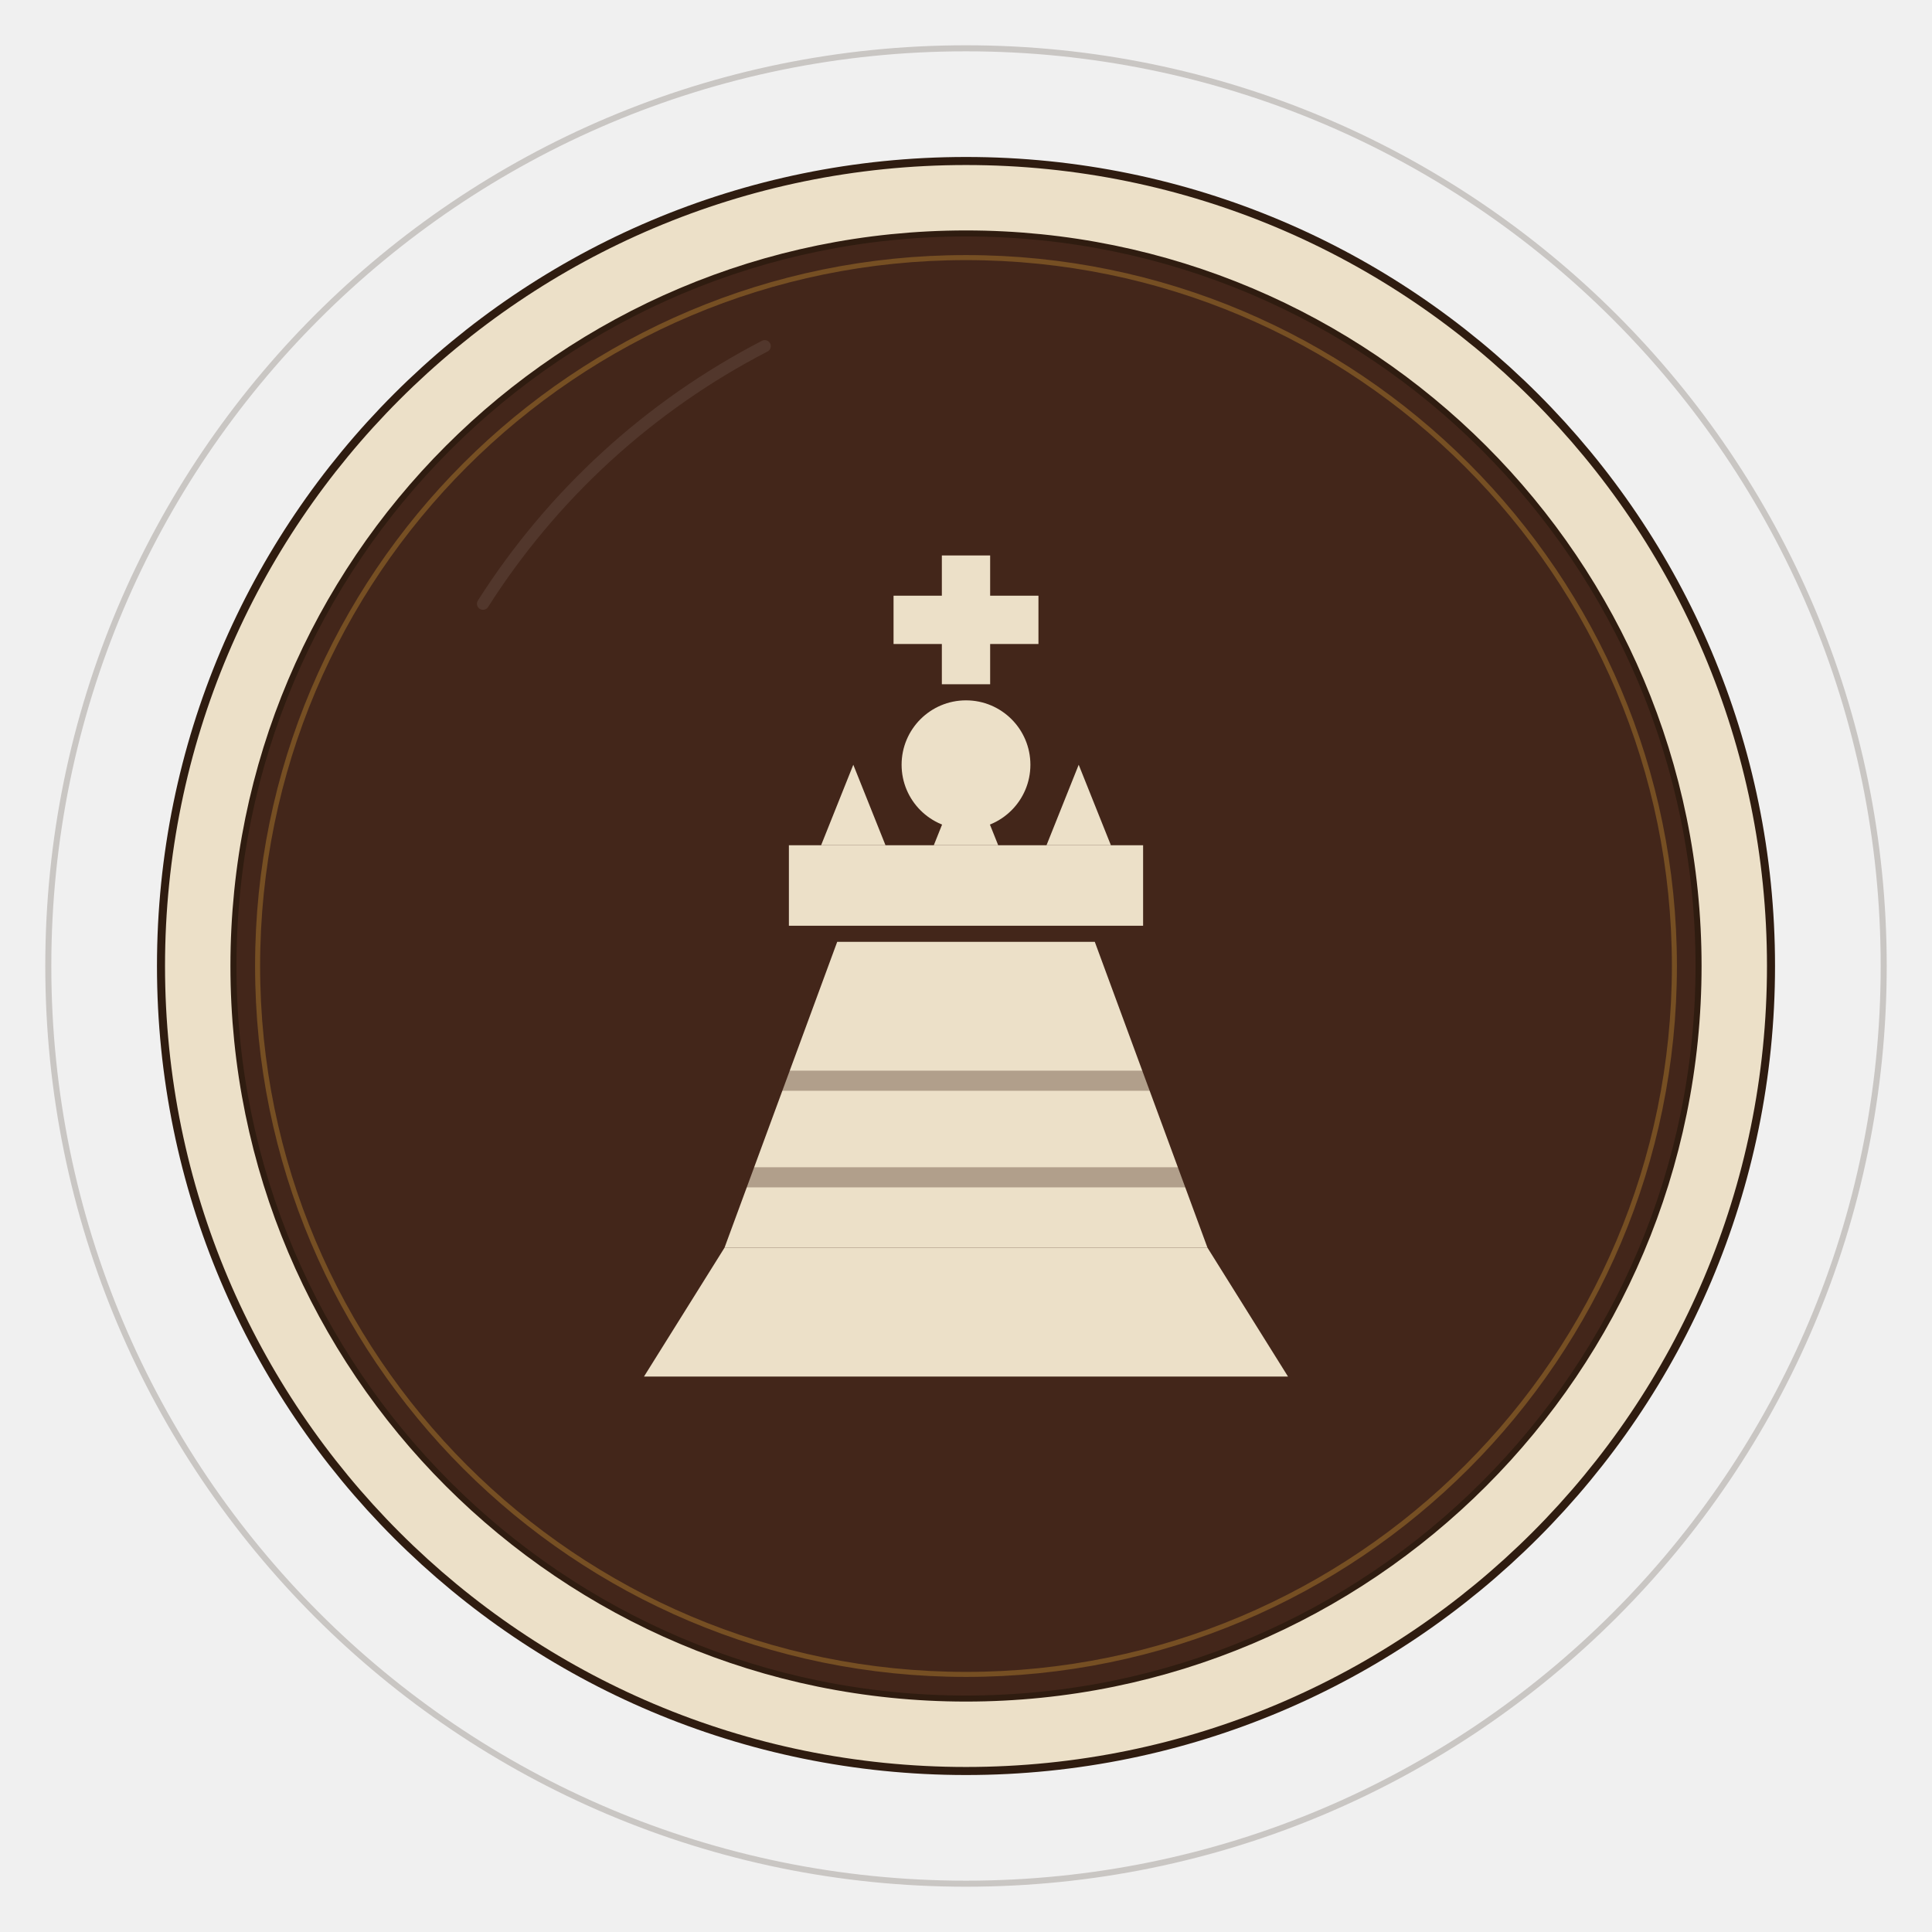
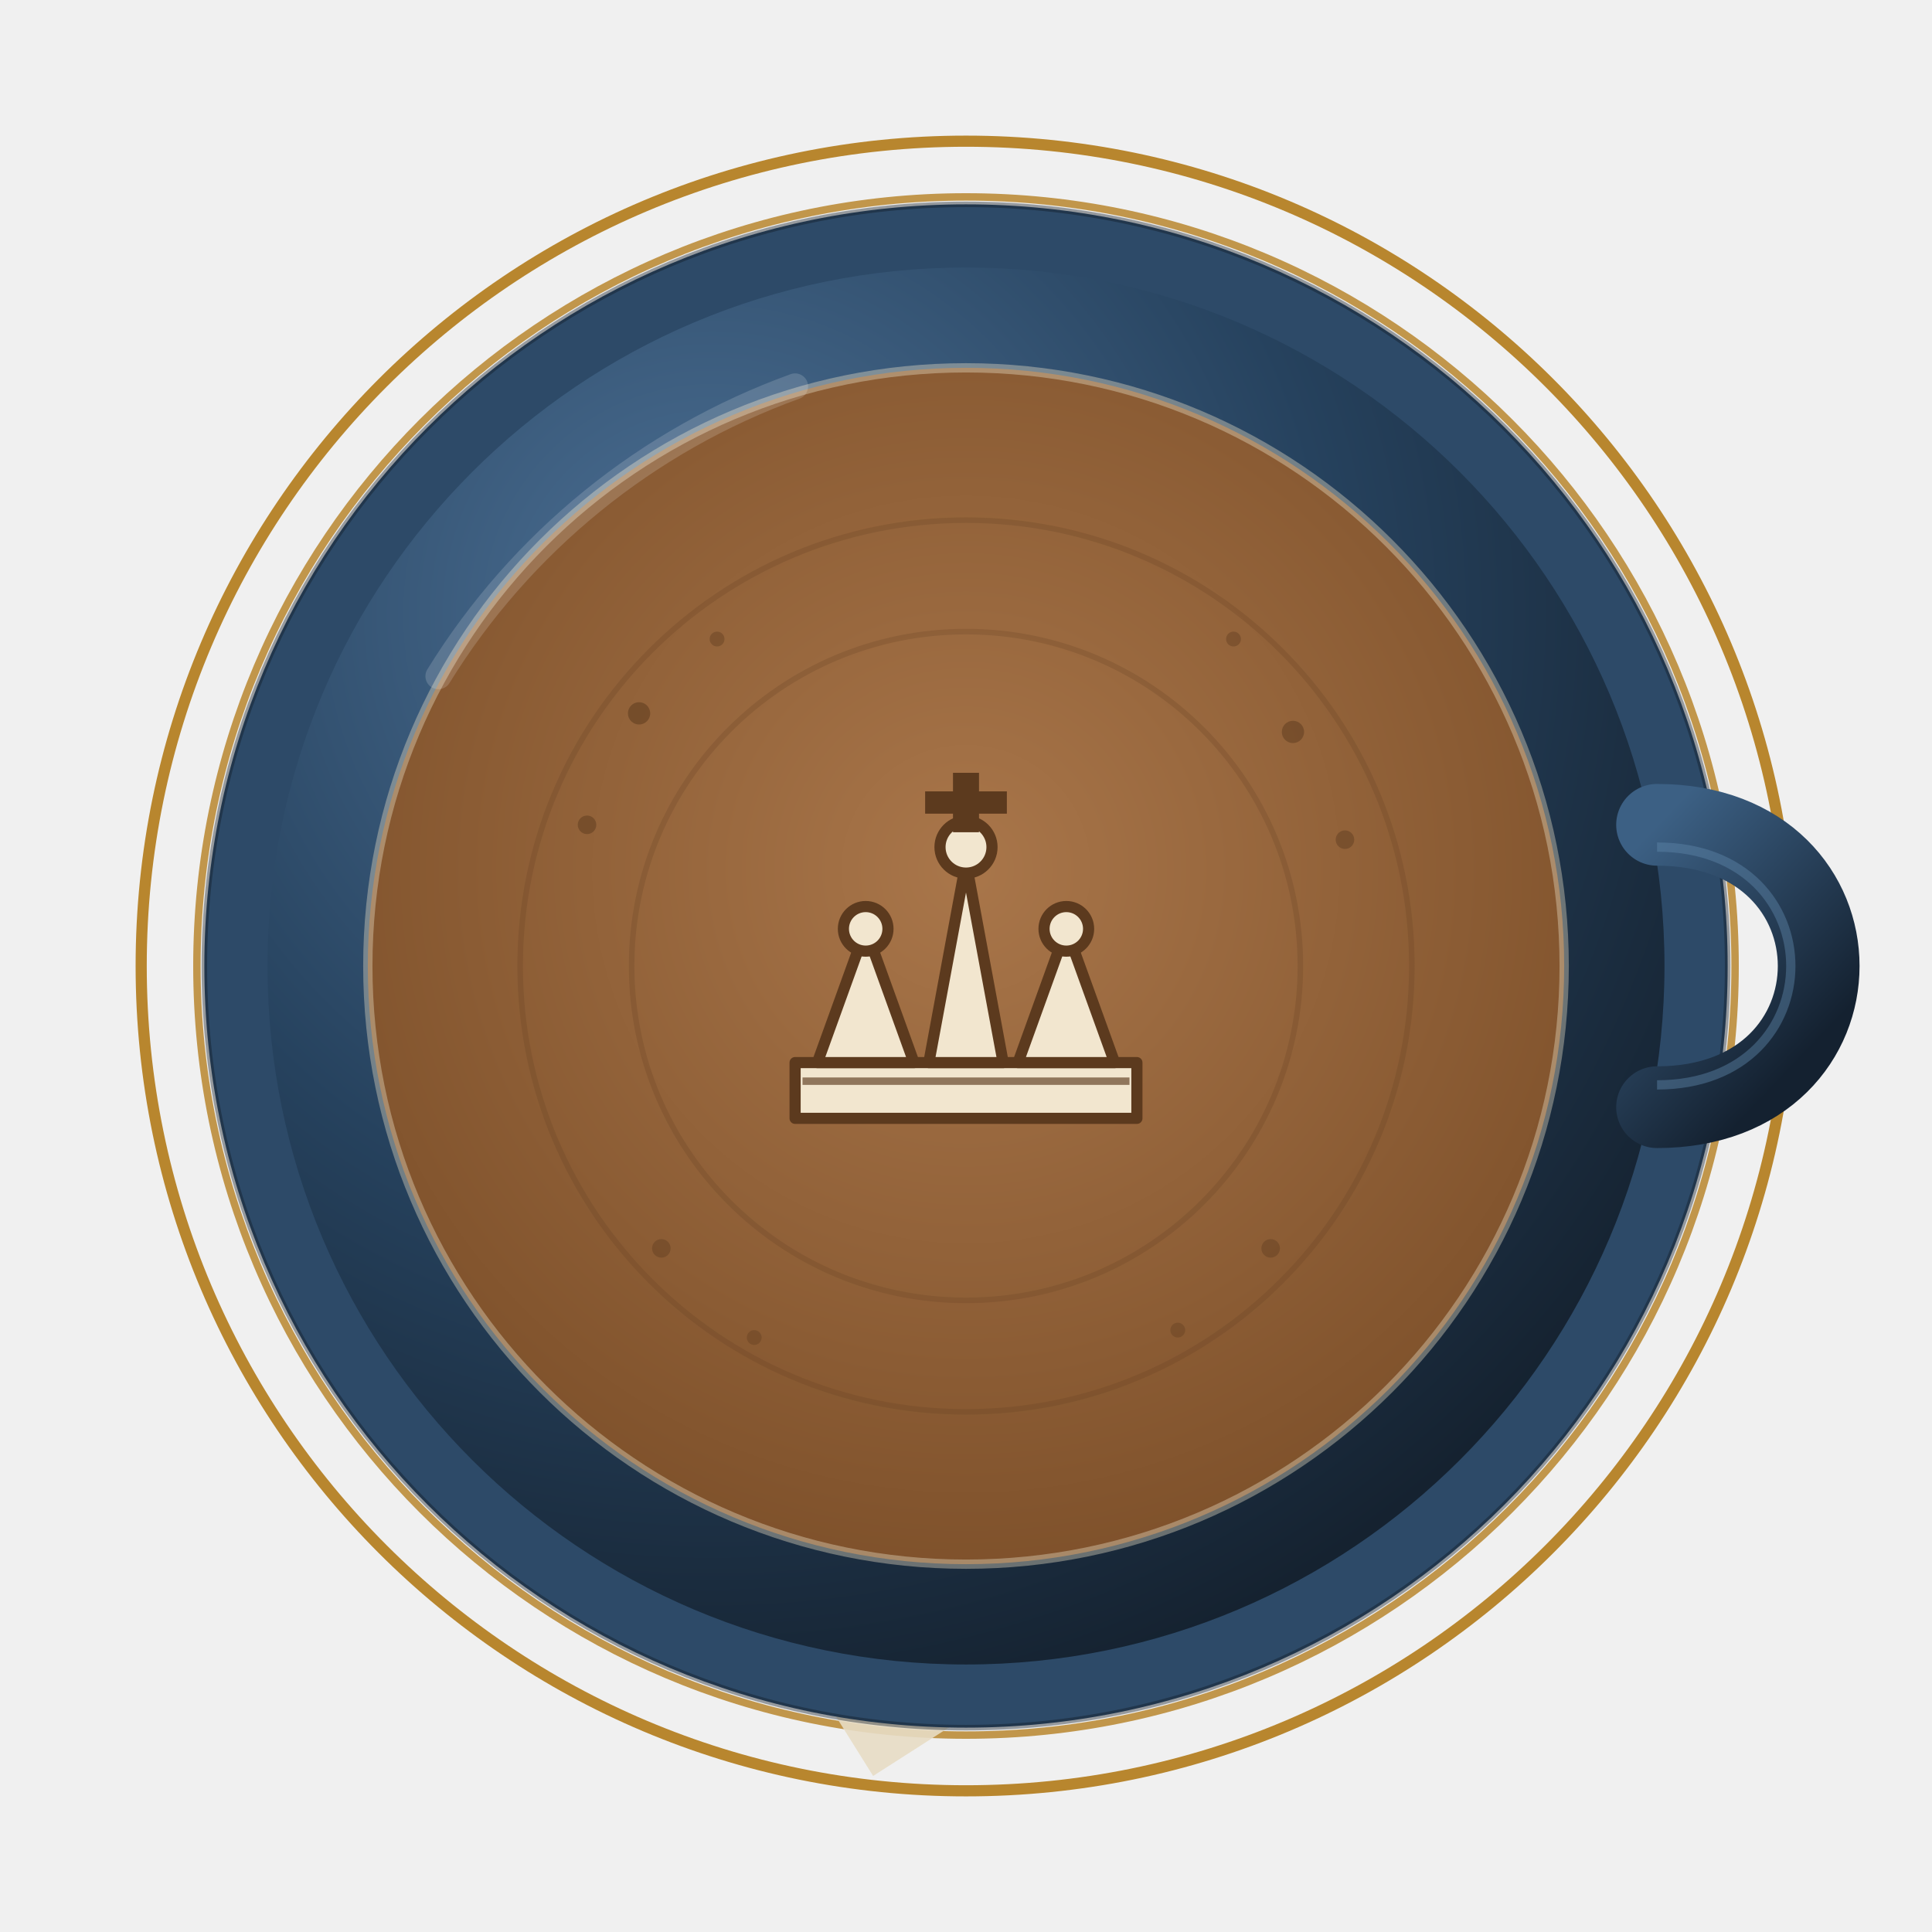
- <svg xmlns="http://www.w3.org/2000/svg" viewBox="0 0 480 480" role="img" aria-label="Satranç Kahvesi">
-   <circle cx="240" cy="240" r="228" fill="none" stroke="#2f1c10" stroke-width="1.5" opacity="0.2" />
-   <circle cx="240" cy="240" r="200" fill="#ece0c8" stroke="#2f1c10" stroke-width="2" />
-   <circle cx="240" cy="240" r="182" fill="#43261a" stroke="#2f1c10" stroke-width="1.5" opacity="1" />
-   <circle cx="240" cy="240" r="176" fill="none" stroke="#a9772c" stroke-width="1.25" opacity="0.5" />
-   <path d="M120,150 A182,182 0 0,1 190,86" fill="none" stroke="#ffffff" stroke-width="3" stroke-linecap="round" opacity="0.08" />
-   <g transform="translate(240,150) scale(2.0)" fill="#ece0c8">
-     <rect x="-3" y="-6" width="6" height="16" />
-     <rect x="-9" y="-1" width="18" height="6" />
-     <circle cx="0" cy="20" r="8" />
-     <rect x="-22" y="30" width="44" height="10" />
-     <polygon points="-18,30 -10,30 -14,20" />
-     <polygon points="-4,30 4,30 0,20" />
-     <polygon points="10,30 18,30 14,20" />
-     <polygon points="-16,42 16,42 30,80 -30,80" />
-     <polygon points="-30,80 30,80 40,96 -40,96" />
-     <rect x="-24" y="58" width="48" height="2.5" fill="#43261a" opacity="0.35" />
-     <rect x="-28" y="70" width="56" height="2.5" fill="#43261a" opacity="0.35" />
+ <svg xmlns="http://www.w3.org/2000/svg" viewBox="0 0 520 520" role="img" aria-label="Satranç Kahvesi">
+   <defs>
+     <radialGradient id="cupGrad" cx="32%" cy="25%" r="80%">
+       <stop offset="0%" stop-color="#4d7196" />
+       <stop offset="55%" stop-color="#26425e" />
+       <stop offset="100%" stop-color="#152230" />
+     </radialGradient>
+     <linearGradient id="bodyGrad" x1="0%" y1="0%" x2="60%" y2="100%">
+       <stop offset="0%" stop-color="#3c6084" />
+       <stop offset="100%" stop-color="#142130" />
+     </linearGradient>
+     <radialGradient id="coffeeGrad" cx="50%" cy="42%" r="62%">
+       <stop offset="0%" stop-color="#a9764a" />
+       <stop offset="100%" stop-color="#7c4f29" />
+     </radialGradient>
+   </defs>
+   <circle cx="260" cy="260" r="222" fill="none" stroke="#b8862e" stroke-width="3" />
+   <circle cx="260" cy="260" r="207" fill="none" stroke="#b8862e" stroke-width="2" opacity="0.85" />
+   <polygon points="205,430 310,430 235,478" fill="#e7dcc4" opacity="0.9" />
+   <circle cx="260" cy="260" r="205" fill="#2d4a68" />
+   <circle cx="260" cy="260" r="205" fill="none" stroke="#0f1922" stroke-width="1.5" opacity="0.4" />
+   <circle cx="260" cy="260" r="188" fill="url(#cupGrad)" />
+   <path d="M446,222 C504,222 504,298 446,298" fill="none" stroke="url(#bodyGrad)" stroke-width="22" stroke-linecap="round" />
+   <path d="M446,228 C494,228 494,292 446,292" fill="none" stroke="#5d84a8" stroke-width="2.5" opacity="0.45" />
+   <circle cx="260" cy="260" r="161" fill="url(#coffeeGrad)" />
+   <circle cx="260" cy="260" r="161" fill="none" stroke="#e7dcc4" stroke-width="2.5" opacity="0.4" />
+   <g fill="none" stroke="#5f3d20" opacity="0.22" stroke-width="1.5">
+     <circle cx="260" cy="260" r="120" />
+     <circle cx="260" cy="260" r="90" />
  </g>
+   <path d="M118,182 A188,188 0 0,1 214,104" fill="none" stroke="#ffffff" stroke-width="7" stroke-linecap="round" opacity="0.16" />
+   <g fill="#5c3a1e">
+     <circle cx="172" cy="192" r="3" opacity="0.55" />
+     <circle cx="193" cy="172" r="2" opacity="0.4" />
+     <circle cx="158" cy="222" r="2.5" opacity="0.5" />
+     <circle cx="348" cy="197" r="3" opacity="0.5" />
+     <circle cx="332" cy="172" r="2" opacity="0.4" />
+     <circle cx="362" cy="226" r="2.5" opacity="0.45" />
+     <circle cx="178" cy="336" r="2.5" opacity="0.4" />
+     <circle cx="342" cy="336" r="2.5" opacity="0.4" />
+     <circle cx="203" cy="360" r="2" opacity="0.35" />
+     <circle cx="317" cy="358" r="2" opacity="0.35" />
+   </g>
+   <g transform="translate(260,258)" fill="#f2e6cf" stroke="#5c3a1e" stroke-width="3" stroke-linejoin="round">
+     <rect x="-46" y="28" width="92" height="15" />
+     <polygon points="-40,28 -14,28 -27,-8" />
+     <polygon points="-10,28 10,28 0,-26" />
+     <polygon points="14,28 40,28 27,-8" />
+     <circle cx="-27" cy="-8" r="6" />
+     <circle cx="27" cy="-8" r="6" />
+     <circle cx="0" cy="-30" r="7" />
+   </g>
+   <g transform="translate(260,258)" fill="#5c3a1e">
+     <rect x="-3.5" y="-50" width="7" height="16" />
+     <rect x="-11" y="-45" width="22" height="6" />
+   </g>
+   <line x1="216" y1="291" x2="304" y2="291" stroke="#5c3a1e" stroke-width="2" opacity="0.65" />
</svg>
